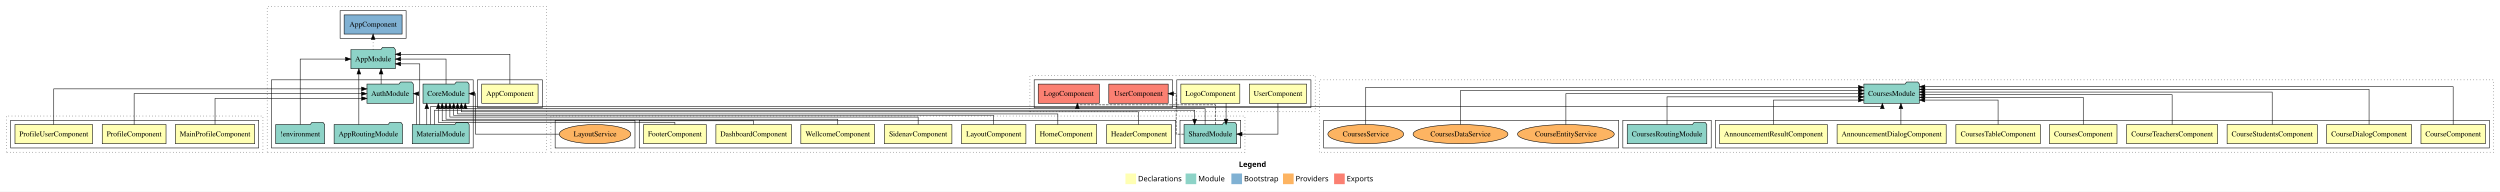
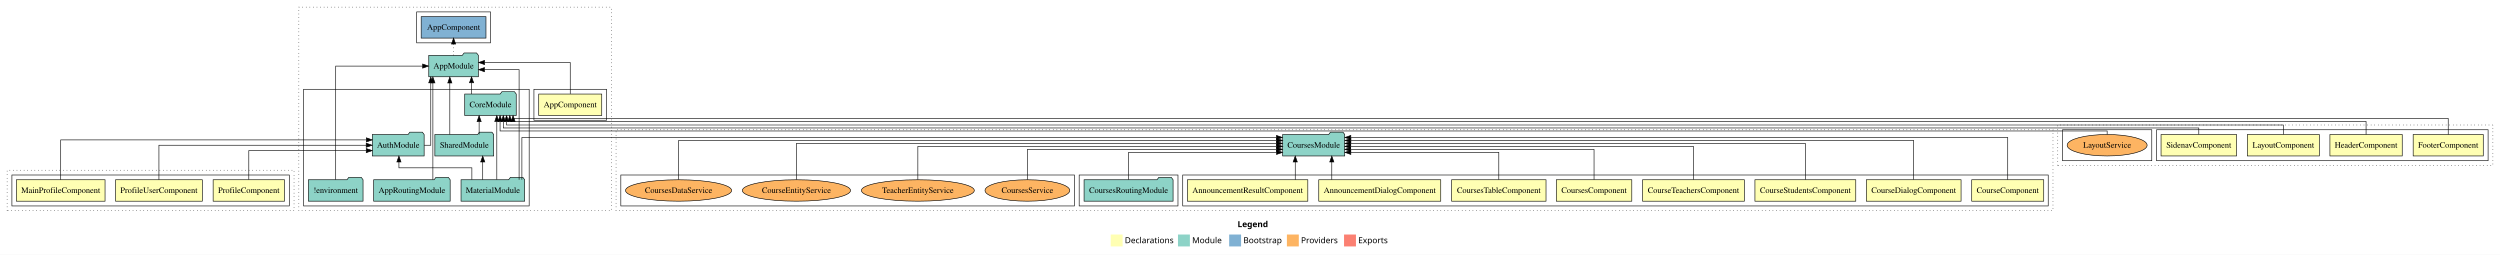
- <svg xmlns="http://www.w3.org/2000/svg" width="4697pt" height="360pt" viewBox="0.00 0.00 4697.00 360.00">
-   <g id="graph0" class="graph" transform="scale(1 1) rotate(0) translate(4 356)">
-     <polygon fill="white" stroke="transparent" points="-4,4 -4,-356 4693,-356 4693,4 -4,4" />
-     <text text-anchor="start" x="2323.51" y="-42.4" font-family="sans-serif" font-weight="bold" font-size="14.00">Legend</text>
-     <polygon fill="#ffffb3" stroke="transparent" points="2110.5,-10 2110.5,-30 2130.5,-30 2130.5,-10 2110.5,-10" />
-     <text text-anchor="start" x="2134.13" y="-15.4" font-family="sans-serif" font-size="14.00">  Declarations</text>
-     <polygon fill="#8dd3c7" stroke="transparent" points="2223.5,-10 2223.5,-30 2243.5,-30 2243.5,-10 2223.5,-10" />
-     <text text-anchor="start" x="2247.23" y="-15.4" font-family="sans-serif" font-size="14.00">  Module</text>
-     <polygon fill="#80b1d3" stroke="transparent" points="2309.5,-10 2309.5,-30 2329.5,-30 2329.5,-10 2309.5,-10" />
-     <text text-anchor="start" x="2333.28" y="-15.4" font-family="sans-serif" font-size="14.00">  Bootstrap</text>
-     <polygon fill="#fdb462" stroke="transparent" points="2406.5,-10 2406.5,-30 2426.5,-30 2426.5,-10 2406.5,-10" />
-     <text text-anchor="start" x="2430.17" y="-15.4" font-family="sans-serif" font-size="14.00">  Providers</text>
-     <polygon fill="#fb8072" stroke="transparent" points="2502.5,-10 2502.5,-30 2522.5,-30 2522.5,-10 2502.5,-10" />
-     <text text-anchor="start" x="2526.23" y="-15.4" font-family="sans-serif" font-size="14.00">  Exports</text>
+ <svg xmlns="http://www.w3.org/2000/svg" width="4200pt" height="428pt" viewBox="0.00 0.00 4200.00 428.00">
+   <g id="graph0" class="graph" transform="scale(1 1) rotate(0) translate(4 424)">
+     <polygon fill="white" stroke="transparent" points="-4,4 -4,-424 4196,-424 4196,4 -4,4" />
+     <text text-anchor="start" x="2075.01" y="-42.4" font-family="sans-serif" font-weight="bold" font-size="14.00">Legend</text>
+     <polygon fill="#ffffb3" stroke="transparent" points="1862,-10 1862,-30 1882,-30 1882,-10 1862,-10" />
+     <text text-anchor="start" x="1885.63" y="-15.4" font-family="sans-serif" font-size="14.00">  Declarations</text>
+     <polygon fill="#8dd3c7" stroke="transparent" points="1975,-10 1975,-30 1995,-30 1995,-10 1975,-10" />
+     <text text-anchor="start" x="1998.73" y="-15.4" font-family="sans-serif" font-size="14.00">  Module</text>
+     <polygon fill="#80b1d3" stroke="transparent" points="2061,-10 2061,-30 2081,-30 2081,-10 2061,-10" />
+     <text text-anchor="start" x="2084.78" y="-15.4" font-family="sans-serif" font-size="14.00">  Bootstrap</text>
+     <polygon fill="#fdb462" stroke="transparent" points="2158,-10 2158,-30 2178,-30 2178,-10 2158,-10" />
+     <text text-anchor="start" x="2181.67" y="-15.4" font-family="sans-serif" font-size="14.00">  Providers</text>
+     <polygon fill="#fb8072" stroke="transparent" points="2254,-10 2254,-30 2274,-30 2274,-10 2254,-10" />
+     <text text-anchor="start" x="2277.73" y="-15.4" font-family="sans-serif" font-size="14.00">  Exports</text>
    <g id="clust1" class="cluster">
-       <polygon fill="none" stroke="black" stroke-dasharray="1,5" points="498,-70 498,-344 1023,-344 1023,-70 498,-70" />
+       <polygon fill="none" stroke="black" stroke-dasharray="1,5" points="498,-70 498,-412 1023,-412 1023,-70 498,-70" />
    </g>
    <g id="clust2" class="cluster">
-       <polygon fill="none" stroke="black" points="893,-154 893,-206 1015,-206 1015,-154 893,-154" />
+       <polygon fill="none" stroke="black" points="893,-222 893,-274 1015,-274 1015,-222 893,-222" />
    </g>
    <g id="clust4" class="cluster">
-       <polygon fill="none" stroke="black" points="506,-78 506,-206 885,-206 885,-78 506,-78" />
+       <polygon fill="none" stroke="black" points="506,-78 506,-274 885,-274 885,-78 506,-78" />
    </g>
    <g id="clust6" class="cluster">
-       <polygon fill="none" stroke="black" points="635,-284 635,-336 759,-336 759,-284 635,-284" />
+       <polygon fill="none" stroke="black" points="696,-352 696,-404 820,-404 820,-352 696,-352" />
    </g>
    <g id="clust14" class="cluster">
      <polygon fill="none" stroke="black" stroke-dasharray="1,5" points="8,-70 8,-138 490,-138 490,-70 8,-70" />
    </g>
    <g id="clust15" class="cluster">
      <polygon fill="none" stroke="black" points="16,-78 16,-130 482,-130 482,-78 16,-78" />
    </g>
    <g id="clust23" class="cluster">
-       <polygon fill="none" stroke="black" stroke-dasharray="1,5" points="1031,-70 1031,-138 2335,-138 2335,-70 1031,-70" />
+       <polygon fill="none" stroke="black" stroke-dasharray="1,5" points="3453,-146 3453,-214 4184,-214 4184,-146 3453,-146" />
    </g>
    <g id="clust24" class="cluster">
-       <polygon fill="none" stroke="black" points="1197,-78 1197,-130 2205,-130 2205,-78 1197,-78" />
+       <polygon fill="none" stroke="black" points="3619,-154 3619,-206 4176,-206 4176,-154 3619,-154" />
    </g>
    <g id="clust32" class="cluster">
-       <polygon fill="none" stroke="black" points="2213,-78 2213,-130 2327,-130 2327,-78 2213,-78" />
-     </g>
-     <g id="clust35" class="cluster">
-       <polygon fill="none" stroke="black" points="1039,-78 1039,-130 1189,-130 1189,-78 1039,-78" />
-     </g>
-     <g id="clust36" class="cluster">
-       <polygon fill="none" stroke="black" stroke-dasharray="1,5" points="2475,-70 2475,-206 4681,-206 4681,-70 2475,-70" />
-     </g>
-     <g id="clust37" class="cluster">
-       <polygon fill="none" stroke="black" points="3219,-78 3219,-130 4673,-130 4673,-78 3219,-78" />
+       <polygon fill="none" stroke="black" points="3461,-154 3461,-206 3611,-206 3611,-154 3461,-154" />
+     </g>
+     <g id="clust33" class="cluster">
+       <polygon fill="none" stroke="black" stroke-dasharray="1,5" points="1031,-70 1031,-206 3445,-206 3445,-70 1031,-70" />
+     </g>
+     <g id="clust34" class="cluster">
+       <polygon fill="none" stroke="black" points="1983,-78 1983,-130 3437,-130 3437,-78 1983,-78" />
+     </g>
+     <g id="clust43" class="cluster">
+       <polygon fill="none" stroke="black" points="1809,-78 1809,-130 1975,-130 1975,-78 1809,-78" />
    </g>
    <g id="clust46" class="cluster">
-       <polygon fill="none" stroke="black" points="3045,-78 3045,-130 3211,-130 3211,-78 3045,-78" />
-     </g>
-     <g id="clust49" class="cluster">
-       <polygon fill="none" stroke="black" points="2483,-78 2483,-130 3037,-130 3037,-78 2483,-78" />
-     </g>
-     <g id="clust62" class="cluster">
-       <polygon fill="none" stroke="black" stroke-dasharray="1,5" points="1931,-146 1931,-214 2467,-214 2467,-146 1931,-146" />
-     </g>
-     <g id="clust63" class="cluster">
-       <polygon fill="none" stroke="black" points="2207,-154 2207,-206 2459,-206 2459,-154 2207,-154" />
-     </g>
-     <g id="clust67" class="cluster">
-       <polygon fill="none" stroke="black" points="1939,-154 1939,-206 2199,-206 2199,-154 1939,-154" />
+       <polygon fill="none" stroke="black" points="1039,-78 1039,-130 1801,-130 1801,-78 1039,-78" />
    </g>
    <g id="node1" class="node">
-       <polygon fill="#ffffb3" stroke="black" points="1006.94,-198 901.06,-198 901.06,-162 1006.94,-162 1006.94,-198" />
-       <text text-anchor="middle" x="954" y="-175.8" font-family="Times,serif" font-size="14.00">AppComponent</text>
+       <polygon fill="#ffffb3" stroke="black" points="1006.94,-266 901.06,-266 901.06,-230 1006.94,-230 1006.94,-266" />
+       <text text-anchor="middle" x="954" y="-243.8" font-family="Times,serif" font-size="14.00">AppComponent</text>
    </g>
    <g id="node2" class="node">
-       <polygon fill="#8dd3c7" stroke="black" points="738.66,-263 735.66,-267 714.66,-267 711.66,-263 655.34,-263 655.34,-227 738.66,-227 738.66,-263" />
-       <text text-anchor="middle" x="697" y="-240.8" font-family="Times,serif" font-size="14.00">AppModule</text>
+       <polygon fill="#8dd3c7" stroke="black" points="799.66,-331 796.66,-335 775.66,-335 772.66,-331 716.34,-331 716.34,-295 799.66,-295 799.66,-331" />
+       <text text-anchor="middle" x="758" y="-308.8" font-family="Times,serif" font-size="14.00">AppModule</text>
    </g>
    <g id="edge1" class="edge">
-       <path fill="none" stroke="black" d="M954,-198.29C954,-220.21 954,-254 954,-254 954,-254 748.86,-254 748.86,-254" />
-       <polygon fill="black" stroke="black" points="748.86,-250.5 738.86,-254 748.86,-257.5 748.86,-250.5" />
-     </g>
-     <g id="node8" class="node">
-       <polygon fill="#80b1d3" stroke="black" points="751.44,-328 642.56,-328 642.56,-292 751.44,-292 751.44,-328" />
-       <text text-anchor="middle" x="697" y="-305.8" font-family="Times,serif" font-size="14.00">AppComponent </text>
-     </g>
-     <g id="edge7" class="edge">
-       <path fill="none" stroke="black" stroke-dasharray="1,5" d="M697,-263.11C697,-263.11 697,-281.99 697,-281.99" />
-       <polygon fill="black" stroke="black" points="693.5,-281.99 697,-291.99 700.5,-281.99 693.5,-281.99" />
+       <path fill="none" stroke="black" d="M954,-266.28C954,-287.32 954,-319 954,-319 954,-319 810.05,-319 810.05,-319" />
+       <polygon fill="black" stroke="black" points="810.05,-315.5 800.05,-319 810.05,-322.5 810.05,-315.5" />
+     </g>
+     <g id="node9" class="node">
+       <polygon fill="#80b1d3" stroke="black" points="812.44,-396 703.56,-396 703.56,-360 812.44,-360 812.44,-396" />
+       <text text-anchor="middle" x="758" y="-373.8" font-family="Times,serif" font-size="14.00">AppComponent </text>
+     </g>
+     <g id="edge8" class="edge">
+       <path fill="none" stroke="black" stroke-dasharray="1,5" d="M758,-331.11C758,-331.11 758,-349.99 758,-349.99" />
+       <polygon fill="black" stroke="black" points="754.5,-349.99 758,-359.99 761.5,-349.99 754.5,-349.99" />
    </g>
    <g id="node3" class="node">
      <polygon fill="#8dd3c7" stroke="black" points="605.92,-122 602.92,-126 581.92,-126 578.92,-122 514.08,-122 514.08,-86 605.92,-86 605.92,-122" />
      <text text-anchor="middle" x="560" y="-99.8" font-family="Times,serif" font-size="14.00">!environment</text>
    </g>
    <g id="edge2" class="edge">
-       <path fill="none" stroke="black" d="M560,-122.14C560,-160.23 560,-245 560,-245 560,-245 645.15,-245 645.15,-245" />
-       <polygon fill="black" stroke="black" points="645.15,-248.5 655.15,-245 645.15,-241.5 645.15,-248.5" />
+       <path fill="none" stroke="black" d="M560,-122.18C560,-173.03 560,-313 560,-313 560,-313 706.01,-313 706.01,-313" />
+       <polygon fill="black" stroke="black" points="706.01,-316.5 716.01,-313 706.01,-309.5 706.01,-316.5" />
    </g>
    <g id="node4" class="node">
      <polygon fill="#8dd3c7" stroke="black" points="752.27,-122 749.27,-126 728.27,-126 725.27,-122 623.73,-122 623.73,-86 752.27,-86 752.27,-122" />
      <text text-anchor="middle" x="688" y="-99.8" font-family="Times,serif" font-size="14.00">AppRoutingModule</text>
    </g>
    <g id="edge3" class="edge">
-       <path fill="none" stroke="black" d="M670.2,-122.14C670.2,-122.14 670.2,-216.93 670.2,-216.93" />
-       <polygon fill="black" stroke="black" points="666.7,-216.92 670.2,-226.93 673.7,-216.93 666.7,-216.92" />
+       <path fill="none" stroke="black" d="M723.25,-122.18C723.25,-122.18 723.25,-284.71 723.25,-284.71" />
+       <polygon fill="black" stroke="black" points="719.75,-284.71 723.25,-294.71 726.75,-284.71 719.75,-284.71" />
    </g>
    <g id="node5" class="node">
-       <polygon fill="#8dd3c7" stroke="black" points="772.55,-198 769.55,-202 748.55,-202 745.55,-198 685.45,-198 685.45,-162 772.55,-162 772.55,-198" />
-       <text text-anchor="middle" x="729" y="-175.8" font-family="Times,serif" font-size="14.00">AuthModule</text>
+       <polygon fill="#8dd3c7" stroke="black" points="708.55,-198 705.55,-202 684.55,-202 681.55,-198 621.45,-198 621.45,-162 708.55,-162 708.55,-198" />
+       <text text-anchor="middle" x="665" y="-175.8" font-family="Times,serif" font-size="14.00">AuthModule</text>
    </g>
    <g id="edge4" class="edge">
-       <path fill="none" stroke="black" d="M712.03,-198.11C712.03,-198.11 712.03,-216.99 712.03,-216.99" />
-       <polygon fill="black" stroke="black" points="708.53,-216.99 712.03,-226.99 715.53,-216.99 708.53,-216.99" />
+       <path fill="none" stroke="black" d="M708.64,-180C715.14,-180 719.71,-180 719.71,-180 719.71,-180 719.71,-284.79 719.71,-284.79" />
+       <polygon fill="black" stroke="black" points="716.21,-284.79 719.71,-294.79 723.21,-284.79 716.21,-284.79" />
    </g>
    <g id="node6" class="node">
-       <polygon fill="#8dd3c7" stroke="black" points="877.26,-198 874.26,-202 853.26,-202 850.26,-198 790.74,-198 790.74,-162 877.26,-162 877.26,-198" />
-       <text text-anchor="middle" x="834" y="-175.8" font-family="Times,serif" font-size="14.00">CoreModule</text>
+       <polygon fill="#8dd3c7" stroke="black" points="863.26,-266 860.26,-270 839.26,-270 836.26,-266 776.74,-266 776.74,-230 863.26,-230 863.26,-266" />
+       <text text-anchor="middle" x="820" y="-243.8" font-family="Times,serif" font-size="14.00">CoreModule</text>
    </g>
    <g id="edge5" class="edge">
-       <path fill="none" stroke="black" d="M834,-198.11C834,-217.34 834,-245 834,-245 834,-245 748.85,-245 748.85,-245" />
-       <polygon fill="black" stroke="black" points="748.85,-241.5 738.85,-245 748.85,-248.5 748.85,-241.5" />
+       <path fill="none" stroke="black" d="M788.22,-266.11C788.22,-266.11 788.22,-284.99 788.22,-284.99" />
+       <polygon fill="black" stroke="black" points="784.72,-284.99 788.22,-294.99 791.72,-284.99 784.72,-284.99" />
    </g>
    <g id="node7" class="node">
      <polygon fill="#8dd3c7" stroke="black" points="877.47,-122 874.47,-126 853.47,-126 850.47,-122 770.53,-122 770.53,-86 877.47,-86 877.47,-122" />
      <text text-anchor="middle" x="824" y="-99.8" font-family="Times,serif" font-size="14.00">MaterialModule</text>
    </g>
    <g id="edge6" class="edge">
-       <path fill="none" stroke="black" d="M784.67,-122.08C784.67,-158.23 784.67,-236 784.67,-236 784.67,-236 748.78,-236 748.78,-236" />
-       <polygon fill="black" stroke="black" points="748.78,-232.5 738.78,-236 748.78,-239.5 748.78,-232.5" />
+       <path fill="none" stroke="black" d="M868.08,-122.01C868.08,-171.7 868.08,-307 868.08,-307 868.08,-307 809.93,-307 809.93,-307" />
+       <polygon fill="black" stroke="black" points="809.93,-303.5 799.93,-307 809.93,-310.5 809.93,-303.5" />
+     </g>
+     <g id="edge12" class="edge">
+       <path fill="none" stroke="black" d="M788.75,-122.11C788.75,-131.9 788.75,-142 788.75,-142 788.75,-142 666.19,-142 666.19,-142 666.19,-142 666.19,-151.89 666.19,-151.89" />
+       <polygon fill="black" stroke="black" points="662.69,-151.89 666.19,-161.89 669.69,-151.89 662.69,-151.89" />
+     </g>
+     <g id="edge17" class="edge">
+       <path fill="none" stroke="black" d="M830.66,-122.24C830.66,-122.24 830.66,-219.91 830.66,-219.91" />
+       <polygon fill="black" stroke="black" points="827.16,-219.91 830.66,-229.91 834.16,-219.91 827.16,-219.91" />
+     </g>
+     <g id="node8" class="node">
+       <polygon fill="#8dd3c7" stroke="black" points="825.42,-198 822.42,-202 801.42,-202 798.42,-198 726.58,-198 726.58,-162 825.42,-162 825.42,-198" />
+       <text text-anchor="middle" x="776" y="-175.8" font-family="Times,serif" font-size="14.00">SharedModule</text>
+     </g>
+     <g id="edge34" class="edge">
+       <path fill="none" stroke="black" d="M806.98,-122.01C806.98,-122.01 806.98,-151.85 806.98,-151.85" />
+       <polygon fill="black" stroke="black" points="803.48,-151.85 806.98,-161.85 810.48,-151.85 803.48,-151.85" />
+     </g>
+     <g id="node26" class="node">
+       <polygon fill="#8dd3c7" stroke="black" points="2255.15,-198 2252.15,-202 2231.15,-202 2228.15,-198 2150.85,-198 2150.85,-162 2255.15,-162 2255.15,-198" />
+       <text text-anchor="middle" x="2203" y="-175.8" font-family="Times,serif" font-size="14.00">CoursesModule</text>
+     </g>
+     <g id="edge29" class="edge">
+       <path fill="none" stroke="black" d="M872.78,-122.01C872.78,-148.02 872.78,-193 872.78,-193 872.78,-193 2140.44,-193 2140.44,-193" />
+       <polygon fill="black" stroke="black" points="2140.44,-196.5 2150.44,-193 2140.44,-189.5 2140.44,-196.5" />
+     </g>
+     <g id="edge7" class="edge">
+       <path fill="none" stroke="black" d="M751.7,-198.21C751.7,-198.21 751.7,-284.58 751.7,-284.58" />
+       <polygon fill="black" stroke="black" points="748.2,-284.58 751.7,-294.58 755.2,-284.58 748.2,-284.58" />
+     </g>
+     <g id="edge18" class="edge">
+       <path fill="none" stroke="black" d="M800.92,-198.22C800.92,-198.22 800.92,-219.73 800.92,-219.73" />
+       <polygon fill="black" stroke="black" points="797.42,-219.73 800.92,-229.73 804.42,-219.73 797.42,-219.73" />
+     </g>
+     <g id="node10" class="node">
+       <polygon fill="#ffffb3" stroke="black" points="172.48,-122 23.52,-122 23.52,-86 172.48,-86 172.48,-122" />
+       <text text-anchor="middle" x="98" y="-99.8" font-family="Times,serif" font-size="14.00">MainProfileComponent</text>
+     </g>
+     <g id="edge9" class="edge">
+       <path fill="none" stroke="black" d="M98,-122.03C98,-146.98 98,-189 98,-189 98,-189 611.45,-189 611.45,-189" />
+       <polygon fill="black" stroke="black" points="611.45,-192.5 621.45,-189 611.45,-185.5 611.45,-192.5" />
+     </g>
+     <g id="node11" class="node">
+       <polygon fill="#ffffb3" stroke="black" points="473.93,-122 354.07,-122 354.07,-86 473.93,-86 473.93,-122" />
+       <text text-anchor="middle" x="414" y="-99.8" font-family="Times,serif" font-size="14.00">ProfileComponent</text>
+     </g>
+     <g id="edge10" class="edge">
+       <path fill="none" stroke="black" d="M414,-122.31C414,-142.15 414,-171 414,-171 414,-171 611.28,-171 611.28,-171" />
+       <polygon fill="black" stroke="black" points="611.28,-174.5 621.28,-171 611.28,-167.5 611.28,-174.5" />
+     </g>
+     <g id="node12" class="node">
+       <polygon fill="#ffffb3" stroke="black" points="335.86,-122 190.14,-122 190.14,-86 335.86,-86 335.86,-122" />
+       <text text-anchor="middle" x="263" y="-99.8" font-family="Times,serif" font-size="14.00">ProfileUserComponent</text>
    </g>
    <g id="edge11" class="edge">
-       <path fill="none" stroke="black" d="M778.72,-122.01C778.72,-144.49 778.72,-180 778.72,-180 778.72,-180 778.11,-180 778.11,-180" />
-       <polygon fill="black" stroke="black" points="782.63,-176.5 772.63,-180 782.63,-183.5 782.63,-176.5" />
+       <path fill="none" stroke="black" d="M263,-122.01C263,-144.49 263,-180 263,-180 263,-180 611.21,-180 611.21,-180" />
+       <polygon fill="black" stroke="black" points="611.21,-183.5 621.21,-180 611.21,-176.5 611.21,-183.5" />
+     </g>
+     <g id="node13" class="node">
+       <polygon fill="#ffffb3" stroke="black" points="4167.88,-198 4050.12,-198 4050.12,-162 4167.88,-162 4167.88,-198" />
+       <text text-anchor="middle" x="4109" y="-175.8" font-family="Times,serif" font-size="14.00">FooterComponent</text>
+     </g>
+     <g id="edge13" class="edge">
+       <path fill="none" stroke="black" d="M4109,-198.04C4109,-210.56 4109,-225 4109,-225 4109,-225 857.93,-225 857.93,-225 857.93,-225 857.93,-225.49 857.93,-225.49" />
+       <polygon fill="black" stroke="black" points="854.43,-219.88 857.93,-229.88 861.43,-219.88 854.43,-219.88" />
+     </g>
+     <g id="node14" class="node">
+       <polygon fill="#ffffb3" stroke="black" points="4031.74,-198 3910.26,-198 3910.26,-162 4031.74,-162 4031.74,-198" />
+       <text text-anchor="middle" x="3971" y="-175.8" font-family="Times,serif" font-size="14.00">HeaderComponent</text>
+     </g>
+     <g id="edge14" class="edge">
+       <path fill="none" stroke="black" d="M3971,-198.13C3971,-208.71 3971,-220 3971,-220 3971,-220 852.48,-220 852.48,-220 852.48,-220 852.48,-220.98 852.48,-220.98" />
+       <polygon fill="black" stroke="black" points="848.98,-219.79 852.48,-229.79 855.98,-219.79 848.98,-219.79" />
+     </g>
+     <g id="node15" class="node">
+       <polygon fill="#ffffb3" stroke="black" points="3892.49,-198 3771.51,-198 3771.51,-162 3892.49,-162 3892.49,-198" />
+       <text text-anchor="middle" x="3832" y="-175.8" font-family="Times,serif" font-size="14.00">LayoutComponent</text>
+     </g>
+     <g id="edge15" class="edge">
+       <path fill="none" stroke="black" d="M3832,-198.19C3832,-206.28 3832,-214 3832,-214 3832,-214 847.02,-214 847.02,-214 847.02,-214 847.02,-219.81 847.02,-219.81" />
+       <polygon fill="black" stroke="black" points="843.52,-219.81 847.02,-229.81 850.52,-219.81 843.52,-219.81" />
+     </g>
+     <g id="node16" class="node">
+       <polygon fill="#ffffb3" stroke="black" points="3753.44,-198 3626.56,-198 3626.56,-162 3753.44,-162 3753.44,-198" />
+       <text text-anchor="middle" x="3690" y="-175.8" font-family="Times,serif" font-size="14.00">SidenavComponent</text>
+     </g>
+     <g id="edge16" class="edge">
+       <path fill="none" stroke="black" d="M3690,-198.2C3690,-204.03 3690,-209 3690,-209 3690,-209 841.57,-209 841.57,-209 841.57,-209 841.57,-219.87 841.57,-219.87" />
+       <polygon fill="black" stroke="black" points="838.07,-219.87 841.57,-229.87 845.07,-219.87 838.07,-219.87" />
+     </g>
+     <g id="node17" class="node">
+       <ellipse fill="#fdb462" stroke="black" cx="3536" cy="-180" rx="67.19" ry="18" />
+       <text text-anchor="middle" x="3536" y="-175.8" font-family="Times,serif" font-size="14.00">LayoutService</text>
    </g>
    <g id="edge19" class="edge">
-       <path fill="none" stroke="black" d="M797.85,-122.01C797.85,-122.01 797.85,-151.85 797.85,-151.85" />
-       <polygon fill="black" stroke="black" points="794.35,-151.85 797.85,-161.85 801.35,-151.85 794.35,-151.85" />
+       <path fill="none" stroke="black" d="M3536,-198.19C3536,-201.54 3536,-204 3536,-204 3536,-204 836.12,-204 836.12,-204 836.12,-204 836.12,-219.85 836.12,-219.85" />
+       <polygon fill="black" stroke="black" points="832.62,-219.85 836.12,-229.85 839.62,-219.85 832.62,-219.85" />
+     </g>
+     <g id="node18" class="node">
+       <polygon fill="#ffffb3" stroke="black" points="2416.47,-122 2211.53,-122 2211.53,-86 2416.47,-86 2416.47,-122" />
+       <text text-anchor="middle" x="2314" y="-99.8" font-family="Times,serif" font-size="14.00">AnnouncementDialogComponent</text>
+     </g>
+     <g id="edge20" class="edge">
+       <path fill="none" stroke="black" d="M2233.42,-122.01C2233.42,-122.01 2233.42,-151.85 2233.42,-151.85" />
+       <polygon fill="black" stroke="black" points="2229.92,-151.85 2233.42,-161.85 2236.92,-151.85 2229.92,-151.85" />
    </g>
    <g id="node19" class="node">
-       <polygon fill="#8dd3c7" stroke="black" points="2319.42,-122 2316.42,-126 2295.42,-126 2292.42,-122 2220.58,-122 2220.58,-86 2319.42,-86 2319.42,-122" />
-       <text text-anchor="middle" x="2270" y="-99.8" font-family="Times,serif" font-size="14.00">SharedModule</text>
-     </g>
-     <g id="edge37" class="edge">
-       <path fill="none" stroke="black" d="M812.31,-122.04C812.31,-134.56 812.31,-149 812.31,-149 812.31,-149 2240.47,-149 2240.47,-149 2240.47,-149 2240.47,-132.04 2240.47,-132.04" />
-       <polygon fill="black" stroke="black" points="2243.97,-132.04 2240.47,-122.04 2236.97,-132.04 2243.97,-132.04" />
+       <polygon fill="#ffffb3" stroke="black" points="2193.14,-122 1990.86,-122 1990.86,-86 2193.14,-86 2193.14,-122" />
+       <text text-anchor="middle" x="2092" y="-99.8" font-family="Times,serif" font-size="14.00">AnnouncementResultComponent</text>
+     </g>
+     <g id="edge21" class="edge">
+       <path fill="none" stroke="black" d="M2172,-122.01C2172,-122.01 2172,-151.85 2172,-151.85" />
+       <polygon fill="black" stroke="black" points="2168.5,-151.85 2172,-161.85 2175.5,-151.85 2168.5,-151.85" />
+     </g>
+     <g id="node20" class="node">
+       <polygon fill="#ffffb3" stroke="black" points="3429.49,-122 3308.51,-122 3308.51,-86 3429.49,-86 3429.49,-122" />
+       <text text-anchor="middle" x="3369" y="-99.8" font-family="Times,serif" font-size="14.00">CourseComponent</text>
+     </g>
+     <g id="edge22" class="edge">
+       <path fill="none" stroke="black" d="M3369,-122.01C3369,-148.02 3369,-193 3369,-193 3369,-193 2265.37,-193 2265.37,-193" />
+       <polygon fill="black" stroke="black" points="2265.37,-189.5 2255.37,-193 2265.37,-196.5 2265.37,-189.5" />
+     </g>
+     <g id="node21" class="node">
+       <polygon fill="#ffffb3" stroke="black" points="3290.59,-122 3131.41,-122 3131.41,-86 3290.59,-86 3290.59,-122" />
+       <text text-anchor="middle" x="3211" y="-99.8" font-family="Times,serif" font-size="14.00">CourseDialogComponent</text>
+     </g>
+     <g id="edge23" class="edge">
+       <path fill="none" stroke="black" d="M3211,-122.23C3211,-146.93 3211,-188 3211,-188 3211,-188 2265.42,-188 2265.42,-188" />
+       <polygon fill="black" stroke="black" points="2265.42,-184.5 2255.42,-188 2265.42,-191.5 2265.42,-184.5" />
+     </g>
+     <g id="node22" class="node">
+       <polygon fill="#ffffb3" stroke="black" points="3113.71,-122 2944.29,-122 2944.29,-86 3113.71,-86 3113.71,-122" />
+       <text text-anchor="middle" x="3029" y="-99.8" font-family="Times,serif" font-size="14.00">CourseStudentsComponent</text>
+     </g>
+     <g id="edge24" class="edge">
+       <path fill="none" stroke="black" d="M3029,-122.32C3029,-145.66 3029,-183 3029,-183 3029,-183 2265.3,-183 2265.3,-183" />
+       <polygon fill="black" stroke="black" points="2265.3,-179.5 2255.3,-183 2265.3,-186.5 2265.3,-179.5" />
+     </g>
+     <g id="node23" class="node">
+       <polygon fill="#ffffb3" stroke="black" points="2926.51,-122 2755.49,-122 2755.49,-86 2926.51,-86 2926.51,-122" />
+       <text text-anchor="middle" x="2841" y="-99.8" font-family="Times,serif" font-size="14.00">CourseTeachersComponent</text>
+     </g>
+     <g id="edge25" class="edge">
+       <path fill="none" stroke="black" d="M2841,-122.29C2841,-144.21 2841,-178 2841,-178 2841,-178 2265.21,-178 2265.21,-178" />
+       <polygon fill="black" stroke="black" points="2265.21,-174.5 2255.21,-178 2265.21,-181.5 2265.21,-174.5" />
+     </g>
+     <g id="node24" class="node">
+       <polygon fill="#ffffb3" stroke="black" points="2737.43,-122 2610.57,-122 2610.57,-86 2737.43,-86 2737.43,-122" />
+       <text text-anchor="middle" x="2674" y="-99.8" font-family="Times,serif" font-size="14.00">CoursesComponent</text>
+     </g>
+     <g id="edge26" class="edge">
+       <path fill="none" stroke="black" d="M2674,-122.13C2674,-142.57 2674,-173 2674,-173 2674,-173 2265.2,-173 2265.2,-173" />
+       <polygon fill="black" stroke="black" points="2265.2,-169.5 2255.2,-173 2265.2,-176.5 2265.2,-169.5" />
+     </g>
+     <g id="node25" class="node">
+       <polygon fill="#ffffb3" stroke="black" points="2593.31,-122 2434.69,-122 2434.69,-86 2593.31,-86 2593.31,-122" />
+       <text text-anchor="middle" x="2514" y="-99.8" font-family="Times,serif" font-size="14.00">CoursesTableComponent</text>
+     </g>
+     <g id="edge27" class="edge">
+       <path fill="none" stroke="black" d="M2514,-122.17C2514,-141.09 2514,-168 2514,-168 2514,-168 2265.41,-168 2265.41,-168" />
+       <polygon fill="black" stroke="black" points="2265.41,-164.5 2255.41,-168 2265.41,-171.5 2265.41,-164.5" />
+     </g>
+     <g id="node27" class="node">
+       <polygon fill="#8dd3c7" stroke="black" points="1966.77,-122 1963.77,-126 1942.77,-126 1939.77,-122 1817.23,-122 1817.23,-86 1966.77,-86 1966.77,-122" />
+       <text text-anchor="middle" x="1892" y="-99.8" font-family="Times,serif" font-size="14.00">CoursesRoutingModule</text>
+     </g>
+     <g id="edge28" class="edge">
+       <path fill="none" stroke="black" d="M1892,-122.17C1892,-141.09 1892,-168 1892,-168 1892,-168 2140.59,-168 2140.59,-168" />
+       <polygon fill="black" stroke="black" points="2140.59,-171.5 2150.59,-168 2140.59,-164.5 2140.59,-171.5" />
+     </g>
+     <g id="node28" class="node">
+       <ellipse fill="#fdb462" stroke="black" cx="1334" cy="-104" rx="90.91" ry="18" />
+       <text text-anchor="middle" x="1334" y="-99.8" font-family="Times,serif" font-size="14.00">CourseEntityService</text>
+     </g>
+     <g id="edge30" class="edge">
+       <path fill="none" stroke="black" d="M1334,-122.32C1334,-145.66 1334,-183 1334,-183 1334,-183 2140.6,-183 2140.6,-183" />
+       <polygon fill="black" stroke="black" points="2140.6,-186.5 2150.6,-183 2140.6,-179.5 2140.6,-186.5" />
    </g>
    <g id="node29" class="node">
-       <polygon fill="#8dd3c7" stroke="black" points="3602.15,-198 3599.15,-202 3578.15,-202 3575.15,-198 3497.85,-198 3497.85,-162 3602.15,-162 3602.15,-198" />
-       <text text-anchor="middle" x="3550" y="-175.8" font-family="Times,serif" font-size="14.00">CoursesModule</text>
+       <ellipse fill="#fdb462" stroke="black" cx="1136" cy="-104" rx="89.16" ry="18" />
+       <text text-anchor="middle" x="1136" y="-99.8" font-family="Times,serif" font-size="14.00">CoursesDataService</text>
    </g>
    <g id="edge31" class="edge">
-       <path fill="none" stroke="black" d="M805.08,-122.19C805.08,-137.18 805.08,-156 805.08,-156 805.08,-156 3532.56,-156 3532.56,-156 3532.56,-156 3532.56,-156.58 3532.56,-156.58" />
-       <polygon fill="black" stroke="black" points="3529.06,-151.81 3532.56,-161.81 3536.06,-151.81 3529.06,-151.81" />
-     </g>
-     <g id="node9" class="node">
-       <polygon fill="#ffffb3" stroke="black" points="474.48,-122 325.52,-122 325.52,-86 474.48,-86 474.48,-122" />
-       <text text-anchor="middle" x="400" y="-99.8" font-family="Times,serif" font-size="14.00">MainProfileComponent</text>
-     </g>
-     <g id="edge8" class="edge">
-       <path fill="none" stroke="black" d="M400,-122.31C400,-142.15 400,-171 400,-171 400,-171 675.31,-171 675.31,-171" />
-       <polygon fill="black" stroke="black" points="675.31,-174.5 685.31,-171 675.31,-167.5 675.31,-174.5" />
-     </g>
-     <g id="node10" class="node">
-       <polygon fill="#ffffb3" stroke="black" points="307.93,-122 188.07,-122 188.07,-86 307.93,-86 307.93,-122" />
-       <text text-anchor="middle" x="248" y="-99.8" font-family="Times,serif" font-size="14.00">ProfileComponent</text>
-     </g>
-     <g id="edge9" class="edge">
-       <path fill="none" stroke="black" d="M248,-122.01C248,-144.49 248,-180 248,-180 248,-180 675.04,-180 675.04,-180" />
-       <polygon fill="black" stroke="black" points="675.04,-183.5 685.04,-180 675.04,-176.5 675.04,-183.5" />
-     </g>
-     <g id="node11" class="node">
-       <polygon fill="#ffffb3" stroke="black" points="169.86,-122 24.14,-122 24.14,-86 169.86,-86 169.86,-122" />
-       <text text-anchor="middle" x="97" y="-99.8" font-family="Times,serif" font-size="14.00">ProfileUserComponent</text>
-     </g>
-     <g id="edge10" class="edge">
-       <path fill="none" stroke="black" d="M97,-122.03C97,-146.98 97,-189 97,-189 97,-189 675.31,-189 675.31,-189" />
-       <polygon fill="black" stroke="black" points="675.31,-192.5 685.31,-189 675.31,-185.5 675.31,-192.5" />
-     </g>
-     <g id="node12" class="node">
-       <polygon fill="#ffffb3" stroke="black" points="1482.97,-122 1341.03,-122 1341.03,-86 1482.97,-86 1482.97,-122" />
-       <text text-anchor="middle" x="1412" y="-99.8" font-family="Times,serif" font-size="14.00">DashboardComponent</text>
-     </g>
-     <g id="edge12" class="edge">
-       <path fill="none" stroke="black" d="M1412,-122.17C1412,-126.05 1412,-129 1412,-129 1412,-129 826.77,-129 826.77,-129 826.77,-129 826.77,-151.88 826.77,-151.88" />
-       <polygon fill="black" stroke="black" points="823.27,-151.88 826.77,-161.88 830.27,-151.88 823.27,-151.88" />
-     </g>
-     <g id="node13" class="node">
-       <polygon fill="#ffffb3" stroke="black" points="1322.88,-122 1205.12,-122 1205.12,-86 1322.88,-86 1322.88,-122" />
-       <text text-anchor="middle" x="1264" y="-99.8" font-family="Times,serif" font-size="14.00">FooterComponent</text>
-     </g>
-     <g id="edge13" class="edge">
-       <path fill="none" stroke="black" d="M1264,-122.17C1264,-124.45 1264,-126 1264,-126 1264,-126 819.54,-126 819.54,-126 819.54,-126 819.54,-151.72 819.54,-151.72" />
-       <polygon fill="black" stroke="black" points="816.04,-151.72 819.54,-161.72 823.04,-151.72 816.04,-151.72" />
-     </g>
-     <g id="node14" class="node">
-       <polygon fill="#ffffb3" stroke="black" points="2196.74,-122 2075.26,-122 2075.26,-86 2196.74,-86 2196.74,-122" />
-       <text text-anchor="middle" x="2136" y="-99.8" font-family="Times,serif" font-size="14.00">HeaderComponent</text>
-     </g>
-     <g id="edge14" class="edge">
-       <path fill="none" stroke="black" d="M2135,-122.06C2135,-133.44 2135,-146 2135,-146 2135,-146 862.92,-146 862.92,-146 862.92,-146 862.92,-151.81 862.92,-151.81" />
-       <polygon fill="black" stroke="black" points="859.42,-151.81 862.92,-161.81 866.42,-151.81 859.42,-151.81" />
-     </g>
-     <g id="node15" class="node">
-       <polygon fill="#ffffb3" stroke="black" points="2056.55,-122 1941.45,-122 1941.45,-86 2056.55,-86 2056.55,-122" />
-       <text text-anchor="middle" x="1999" y="-99.8" font-family="Times,serif" font-size="14.00">HomeComponent</text>
-     </g>
-     <g id="edge15" class="edge">
-       <path fill="none" stroke="black" d="M1983.46,-122.11C1983.46,-131.9 1983.46,-142 1983.46,-142 1983.46,-142 855.69,-142 855.69,-142 855.69,-142 855.69,-151.89 855.69,-151.89" />
-       <polygon fill="black" stroke="black" points="852.19,-151.89 855.69,-161.89 859.19,-151.89 852.19,-151.89" />
-     </g>
-     <g id="node16" class="node">
-       <polygon fill="#ffffb3" stroke="black" points="1923.49,-122 1802.51,-122 1802.51,-86 1923.49,-86 1923.49,-122" />
-       <text text-anchor="middle" x="1863" y="-99.8" font-family="Times,serif" font-size="14.00">LayoutComponent</text>
-     </g>
-     <g id="edge16" class="edge">
-       <path fill="none" stroke="black" d="M1863,-122.32C1863,-130.79 1863,-139 1863,-139 1863,-139 848.46,-139 848.46,-139 848.46,-139 848.46,-151.9 848.46,-151.9" />
-       <polygon fill="black" stroke="black" points="844.96,-151.9 848.46,-161.9 851.96,-151.9 844.96,-151.9" />
-     </g>
-     <g id="node17" class="node">
-       <polygon fill="#ffffb3" stroke="black" points="1784.44,-122 1657.56,-122 1657.56,-86 1784.44,-86 1784.44,-122" />
-       <text text-anchor="middle" x="1721" y="-99.8" font-family="Times,serif" font-size="14.00">SidenavComponent</text>
-     </g>
-     <g id="edge17" class="edge">
-       <path fill="none" stroke="black" d="M1721,-122.24C1721,-129.43 1721,-136 1721,-136 1721,-136 841.23,-136 841.23,-136 841.23,-136 841.23,-151.85 841.23,-151.85" />
-       <polygon fill="black" stroke="black" points="837.73,-151.85 841.23,-161.85 844.73,-151.85 837.73,-151.85" />
-     </g>
-     <g id="node18" class="node">
-       <polygon fill="#ffffb3" stroke="black" points="1639.36,-122 1500.64,-122 1500.64,-86 1639.36,-86 1639.36,-122" />
-       <text text-anchor="middle" x="1570" y="-99.8" font-family="Times,serif" font-size="14.00">WellcomeComponent</text>
-     </g>
-     <g id="edge18" class="edge">
-       <path fill="none" stroke="black" d="M1570,-122.21C1570,-127.55 1570,-132 1570,-132 1570,-132 834,-132 834,-132 834,-132 834,-151.85 834,-151.85" />
-       <polygon fill="black" stroke="black" points="830.5,-151.85 834,-161.85 837.5,-151.85 830.5,-151.85" />
-     </g>
-     <g id="edge20" class="edge">
-       <path fill="none" stroke="black" d="M2260.16,-122.15C2260.16,-135.74 2260.16,-152 2260.16,-152 2260.16,-152 870.15,-152 870.15,-152 870.15,-152 870.15,-152.98 870.15,-152.98" />
-       <polygon fill="black" stroke="black" points="866.65,-151.79 870.15,-161.79 873.65,-151.79 866.65,-151.79" />
-     </g>
-     <g id="node36" class="node">
-       <polygon fill="#fb8072" stroke="black" points="2061.39,-198 1946.61,-198 1946.61,-162 2061.39,-162 2061.39,-198" />
-       <text text-anchor="middle" x="2004" y="-175.8" font-family="Times,serif" font-size="14.00">LogoComponent </text>
-     </g>
-     <g id="edge38" class="edge">
-       <path fill="none" stroke="black" stroke-dasharray="5,2" d="M2279.84,-122.01C2279.84,-138.05 2279.84,-159 2279.84,-159 2279.84,-159 2020.12,-159 2020.12,-159 2020.12,-159 2020.12,-159.29 2020.12,-159.29" />
-       <polygon fill="black" stroke="black" points="2016.62,-151.92 2020.12,-161.92 2023.62,-151.92 2016.62,-151.92" />
-     </g>
-     <g id="node37" class="node">
-       <polygon fill="#fb8072" stroke="black" points="2190.76,-198 2079.24,-198 2079.24,-162 2190.76,-162 2190.76,-198" />
-       <text text-anchor="middle" x="2135" y="-175.8" font-family="Times,serif" font-size="14.00">UserComponent </text>
-     </g>
-     <g id="edge39" class="edge">
-       <path fill="none" stroke="black" stroke-dasharray="5,2" d="M2220.62,-104C2211.99,-104 2205.71,-104 2205.71,-104 2205.71,-104 2205.71,-180 2205.71,-180 2205.71,-180 2200.72,-180 2200.72,-180" />
-       <polygon fill="black" stroke="black" points="2200.72,-176.5 2190.72,-180 2200.72,-183.5 2200.72,-176.5" />
-     </g>
-     <g id="node20" class="node">
-       <ellipse fill="#fdb462" stroke="black" cx="1114" cy="-104" rx="67.19" ry="18" />
-       <text text-anchor="middle" x="1114" y="-99.8" font-family="Times,serif" font-size="14.00">LayoutService</text>
-     </g>
-     <g id="edge21" class="edge">
-       <path fill="none" stroke="black" d="M1046.61,-104C980.45,-104 889.38,-104 889.38,-104 889.38,-104 889.38,-180 889.38,-180 889.38,-180 887.37,-180 887.37,-180" />
-       <polygon fill="black" stroke="black" points="887.37,-176.5 877.37,-180 887.37,-183.5 887.37,-176.5" />
-     </g>
-     <g id="node21" class="node">
-       <polygon fill="#ffffb3" stroke="black" points="3652.47,-122 3447.53,-122 3447.53,-86 3652.47,-86 3652.47,-122" />
-       <text text-anchor="middle" x="3550" y="-99.8" font-family="Times,serif" font-size="14.00">AnnouncementDialogComponent</text>
-     </g>
-     <g id="edge22" class="edge">
-       <path fill="none" stroke="black" d="M3567.44,-122.01C3567.44,-122.01 3567.44,-151.85 3567.44,-151.85" />
-       <polygon fill="black" stroke="black" points="3563.94,-151.85 3567.44,-161.85 3570.94,-151.85 3563.94,-151.85" />
-     </g>
-     <g id="node22" class="node">
-       <polygon fill="#ffffb3" stroke="black" points="3429.14,-122 3226.86,-122 3226.86,-86 3429.14,-86 3429.14,-122" />
-       <text text-anchor="middle" x="3328" y="-99.8" font-family="Times,serif" font-size="14.00">AnnouncementResultComponent</text>
-     </g>
-     <g id="edge23" class="edge">
-       <path fill="none" stroke="black" d="M3328,-122.17C3328,-141.09 3328,-168 3328,-168 3328,-168 3487.67,-168 3487.67,-168" />
-       <polygon fill="black" stroke="black" points="3487.67,-171.5 3497.67,-168 3487.67,-164.5 3487.67,-171.5" />
-     </g>
-     <g id="node23" class="node">
-       <polygon fill="#ffffb3" stroke="black" points="4665.49,-122 4544.51,-122 4544.51,-86 4665.49,-86 4665.49,-122" />
-       <text text-anchor="middle" x="4605" y="-99.8" font-family="Times,serif" font-size="14.00">CourseComponent</text>
-     </g>
-     <g id="edge24" class="edge">
-       <path fill="none" stroke="black" d="M4605,-122.01C4605,-148.02 4605,-193 4605,-193 4605,-193 3612.32,-193 3612.32,-193" />
-       <polygon fill="black" stroke="black" points="3612.32,-189.5 3602.32,-193 3612.32,-196.5 3612.32,-189.5" />
-     </g>
-     <g id="node24" class="node">
-       <polygon fill="#ffffb3" stroke="black" points="4526.59,-122 4367.41,-122 4367.41,-86 4526.59,-86 4526.59,-122" />
-       <text text-anchor="middle" x="4447" y="-99.8" font-family="Times,serif" font-size="14.00">CourseDialogComponent</text>
-     </g>
-     <g id="edge25" class="edge">
-       <path fill="none" stroke="black" d="M4447,-122.23C4447,-146.93 4447,-188 4447,-188 4447,-188 3612.43,-188 3612.43,-188" />
-       <polygon fill="black" stroke="black" points="3612.43,-184.5 3602.43,-188 3612.43,-191.5 3612.43,-184.5" />
-     </g>
-     <g id="node25" class="node">
-       <polygon fill="#ffffb3" stroke="black" points="4349.71,-122 4180.29,-122 4180.29,-86 4349.71,-86 4349.71,-122" />
-       <text text-anchor="middle" x="4265" y="-99.8" font-family="Times,serif" font-size="14.00">CourseStudentsComponent</text>
-     </g>
-     <g id="edge26" class="edge">
-       <path fill="none" stroke="black" d="M4265,-122.32C4265,-145.66 4265,-183 4265,-183 4265,-183 3612.29,-183 3612.29,-183" />
-       <polygon fill="black" stroke="black" points="3612.29,-179.5 3602.29,-183 3612.29,-186.5 3612.29,-179.5" />
-     </g>
-     <g id="node26" class="node">
-       <polygon fill="#ffffb3" stroke="black" points="4162.51,-122 3991.49,-122 3991.49,-86 4162.51,-86 4162.51,-122" />
-       <text text-anchor="middle" x="4077" y="-99.8" font-family="Times,serif" font-size="14.00">CourseTeachersComponent</text>
-     </g>
-     <g id="edge27" class="edge">
-       <path fill="none" stroke="black" d="M4077,-122.29C4077,-144.21 4077,-178 4077,-178 4077,-178 3612.46,-178 3612.46,-178" />
-       <polygon fill="black" stroke="black" points="3612.46,-174.5 3602.46,-178 3612.46,-181.5 3612.46,-174.5" />
-     </g>
-     <g id="node27" class="node">
-       <polygon fill="#ffffb3" stroke="black" points="3973.43,-122 3846.57,-122 3846.57,-86 3973.43,-86 3973.43,-122" />
-       <text text-anchor="middle" x="3910" y="-99.8" font-family="Times,serif" font-size="14.00">CoursesComponent</text>
-     </g>
-     <g id="edge28" class="edge">
-       <path fill="none" stroke="black" d="M3910,-122.13C3910,-142.57 3910,-173 3910,-173 3910,-173 3612.35,-173 3612.35,-173" />
-       <polygon fill="black" stroke="black" points="3612.35,-169.5 3602.35,-173 3612.35,-176.5 3612.35,-169.5" />
-     </g>
-     <g id="node28" class="node">
-       <polygon fill="#ffffb3" stroke="black" points="3829.31,-122 3670.69,-122 3670.69,-86 3829.31,-86 3829.31,-122" />
-       <text text-anchor="middle" x="3750" y="-99.8" font-family="Times,serif" font-size="14.00">CoursesTableComponent</text>
-     </g>
-     <g id="edge29" class="edge">
-       <path fill="none" stroke="black" d="M3750,-122.17C3750,-141.09 3750,-168 3750,-168 3750,-168 3612.29,-168 3612.29,-168" />
-       <polygon fill="black" stroke="black" points="3612.29,-164.5 3602.29,-168 3612.29,-171.5 3612.29,-164.5" />
+       <path fill="none" stroke="black" d="M1136,-122.23C1136,-146.93 1136,-188 1136,-188 1136,-188 2140.81,-188 2140.81,-188" />
+       <polygon fill="black" stroke="black" points="2140.81,-191.5 2150.81,-188 2140.81,-184.5 2140.81,-191.5" />
    </g>
    <g id="node30" class="node">
-       <polygon fill="#8dd3c7" stroke="black" points="3202.77,-122 3199.77,-126 3178.77,-126 3175.77,-122 3053.23,-122 3053.23,-86 3202.77,-86 3202.77,-122" />
-       <text text-anchor="middle" x="3128" y="-99.8" font-family="Times,serif" font-size="14.00">CoursesRoutingModule</text>
-     </g>
-     <g id="edge30" class="edge">
-       <path fill="none" stroke="black" d="M3128,-122.03C3128,-142.77 3128,-174 3128,-174 3128,-174 3487.83,-174 3487.83,-174" />
-       <polygon fill="black" stroke="black" points="3487.83,-177.5 3497.83,-174 3487.83,-170.5 3487.83,-177.5" />
+       <ellipse fill="#fdb462" stroke="black" cx="1722" cy="-104" rx="71.2" ry="18" />
+       <text text-anchor="middle" x="1722" y="-99.8" font-family="Times,serif" font-size="14.00">CoursesService</text>
+     </g>
+     <g id="edge32" class="edge">
+       <path fill="none" stroke="black" d="M1722,-122.13C1722,-142.57 1722,-173 1722,-173 1722,-173 2140.61,-173 2140.61,-173" />
+       <polygon fill="black" stroke="black" points="2140.61,-176.5 2150.61,-173 2140.61,-169.5 2140.61,-176.5" />
    </g>
    <g id="node31" class="node">
-       <ellipse fill="#fdb462" stroke="black" cx="2938" cy="-104" rx="90.91" ry="18" />
-       <text text-anchor="middle" x="2938" y="-99.8" font-family="Times,serif" font-size="14.00">CourseEntityService</text>
-     </g>
-     <g id="edge32" class="edge">
-       <path fill="none" stroke="black" d="M2938,-122.01C2938,-144.49 2938,-180 2938,-180 2938,-180 3487.82,-180 3487.82,-180" />
-       <polygon fill="black" stroke="black" points="3487.82,-183.5 3497.82,-180 3487.82,-176.5 3487.82,-183.5" />
-     </g>
-     <g id="node32" class="node">
-       <ellipse fill="#fdb462" stroke="black" cx="2740" cy="-104" rx="89.16" ry="18" />
-       <text text-anchor="middle" x="2740" y="-99.8" font-family="Times,serif" font-size="14.00">CoursesDataService</text>
+       <ellipse fill="#fdb462" stroke="black" cx="1538" cy="-104" rx="94.88" ry="18" />
+       <text text-anchor="middle" x="1538" y="-99.8" font-family="Times,serif" font-size="14.00">TeacherEntityService</text>
    </g>
    <g id="edge33" class="edge">
-       <path fill="none" stroke="black" d="M2740,-122.2C2740,-146.36 2740,-186 2740,-186 2740,-186 3487.79,-186 3487.79,-186" />
-       <polygon fill="black" stroke="black" points="3487.79,-189.5 3497.79,-186 3487.79,-182.5 3487.79,-189.5" />
-     </g>
-     <g id="node33" class="node">
-       <ellipse fill="#fdb462" stroke="black" cx="2562" cy="-104" rx="71.2" ry="18" />
-       <text text-anchor="middle" x="2562" y="-99.8" font-family="Times,serif" font-size="14.00">CoursesService</text>
-     </g>
-     <g id="edge34" class="edge">
-       <path fill="none" stroke="black" d="M2562,-122.23C2562,-148.01 2562,-192 2562,-192 2562,-192 3487.58,-192 3487.58,-192" />
-       <polygon fill="black" stroke="black" points="3487.58,-195.5 3497.58,-192 3487.58,-188.5 3487.58,-195.5" />
-     </g>
-     <g id="node34" class="node">
-       <polygon fill="#ffffb3" stroke="black" points="2325.39,-198 2214.61,-198 2214.61,-162 2325.39,-162 2325.39,-198" />
-       <text text-anchor="middle" x="2270" y="-175.8" font-family="Times,serif" font-size="14.00">LogoComponent</text>
-     </g>
-     <g id="edge35" class="edge">
-       <path fill="none" stroke="black" d="M2299.53,-161.99C2299.53,-161.99 2299.53,-132.15 2299.53,-132.15" />
-       <polygon fill="black" stroke="black" points="2303.03,-132.15 2299.53,-122.15 2296.03,-132.15 2303.03,-132.15" />
-     </g>
-     <g id="node35" class="node">
-       <polygon fill="#ffffb3" stroke="black" points="2450.76,-198 2343.24,-198 2343.24,-162 2450.76,-162 2450.76,-198" />
-       <text text-anchor="middle" x="2397" y="-175.8" font-family="Times,serif" font-size="14.00">UserComponent</text>
-     </g>
-     <g id="edge36" class="edge">
-       <path fill="none" stroke="black" d="M2397,-161.99C2397,-139.51 2397,-104 2397,-104 2397,-104 2329.47,-104 2329.47,-104" />
-       <polygon fill="black" stroke="black" points="2329.47,-100.5 2319.47,-104 2329.47,-107.5 2329.47,-100.5" />
+       <path fill="none" stroke="black" d="M1538,-122.29C1538,-144.21 1538,-178 1538,-178 1538,-178 2140.82,-178 2140.82,-178" />
+       <polygon fill="black" stroke="black" points="2140.82,-181.5 2150.82,-178 2140.82,-174.5 2140.82,-181.5" />
    </g>
  </g>
</svg>
